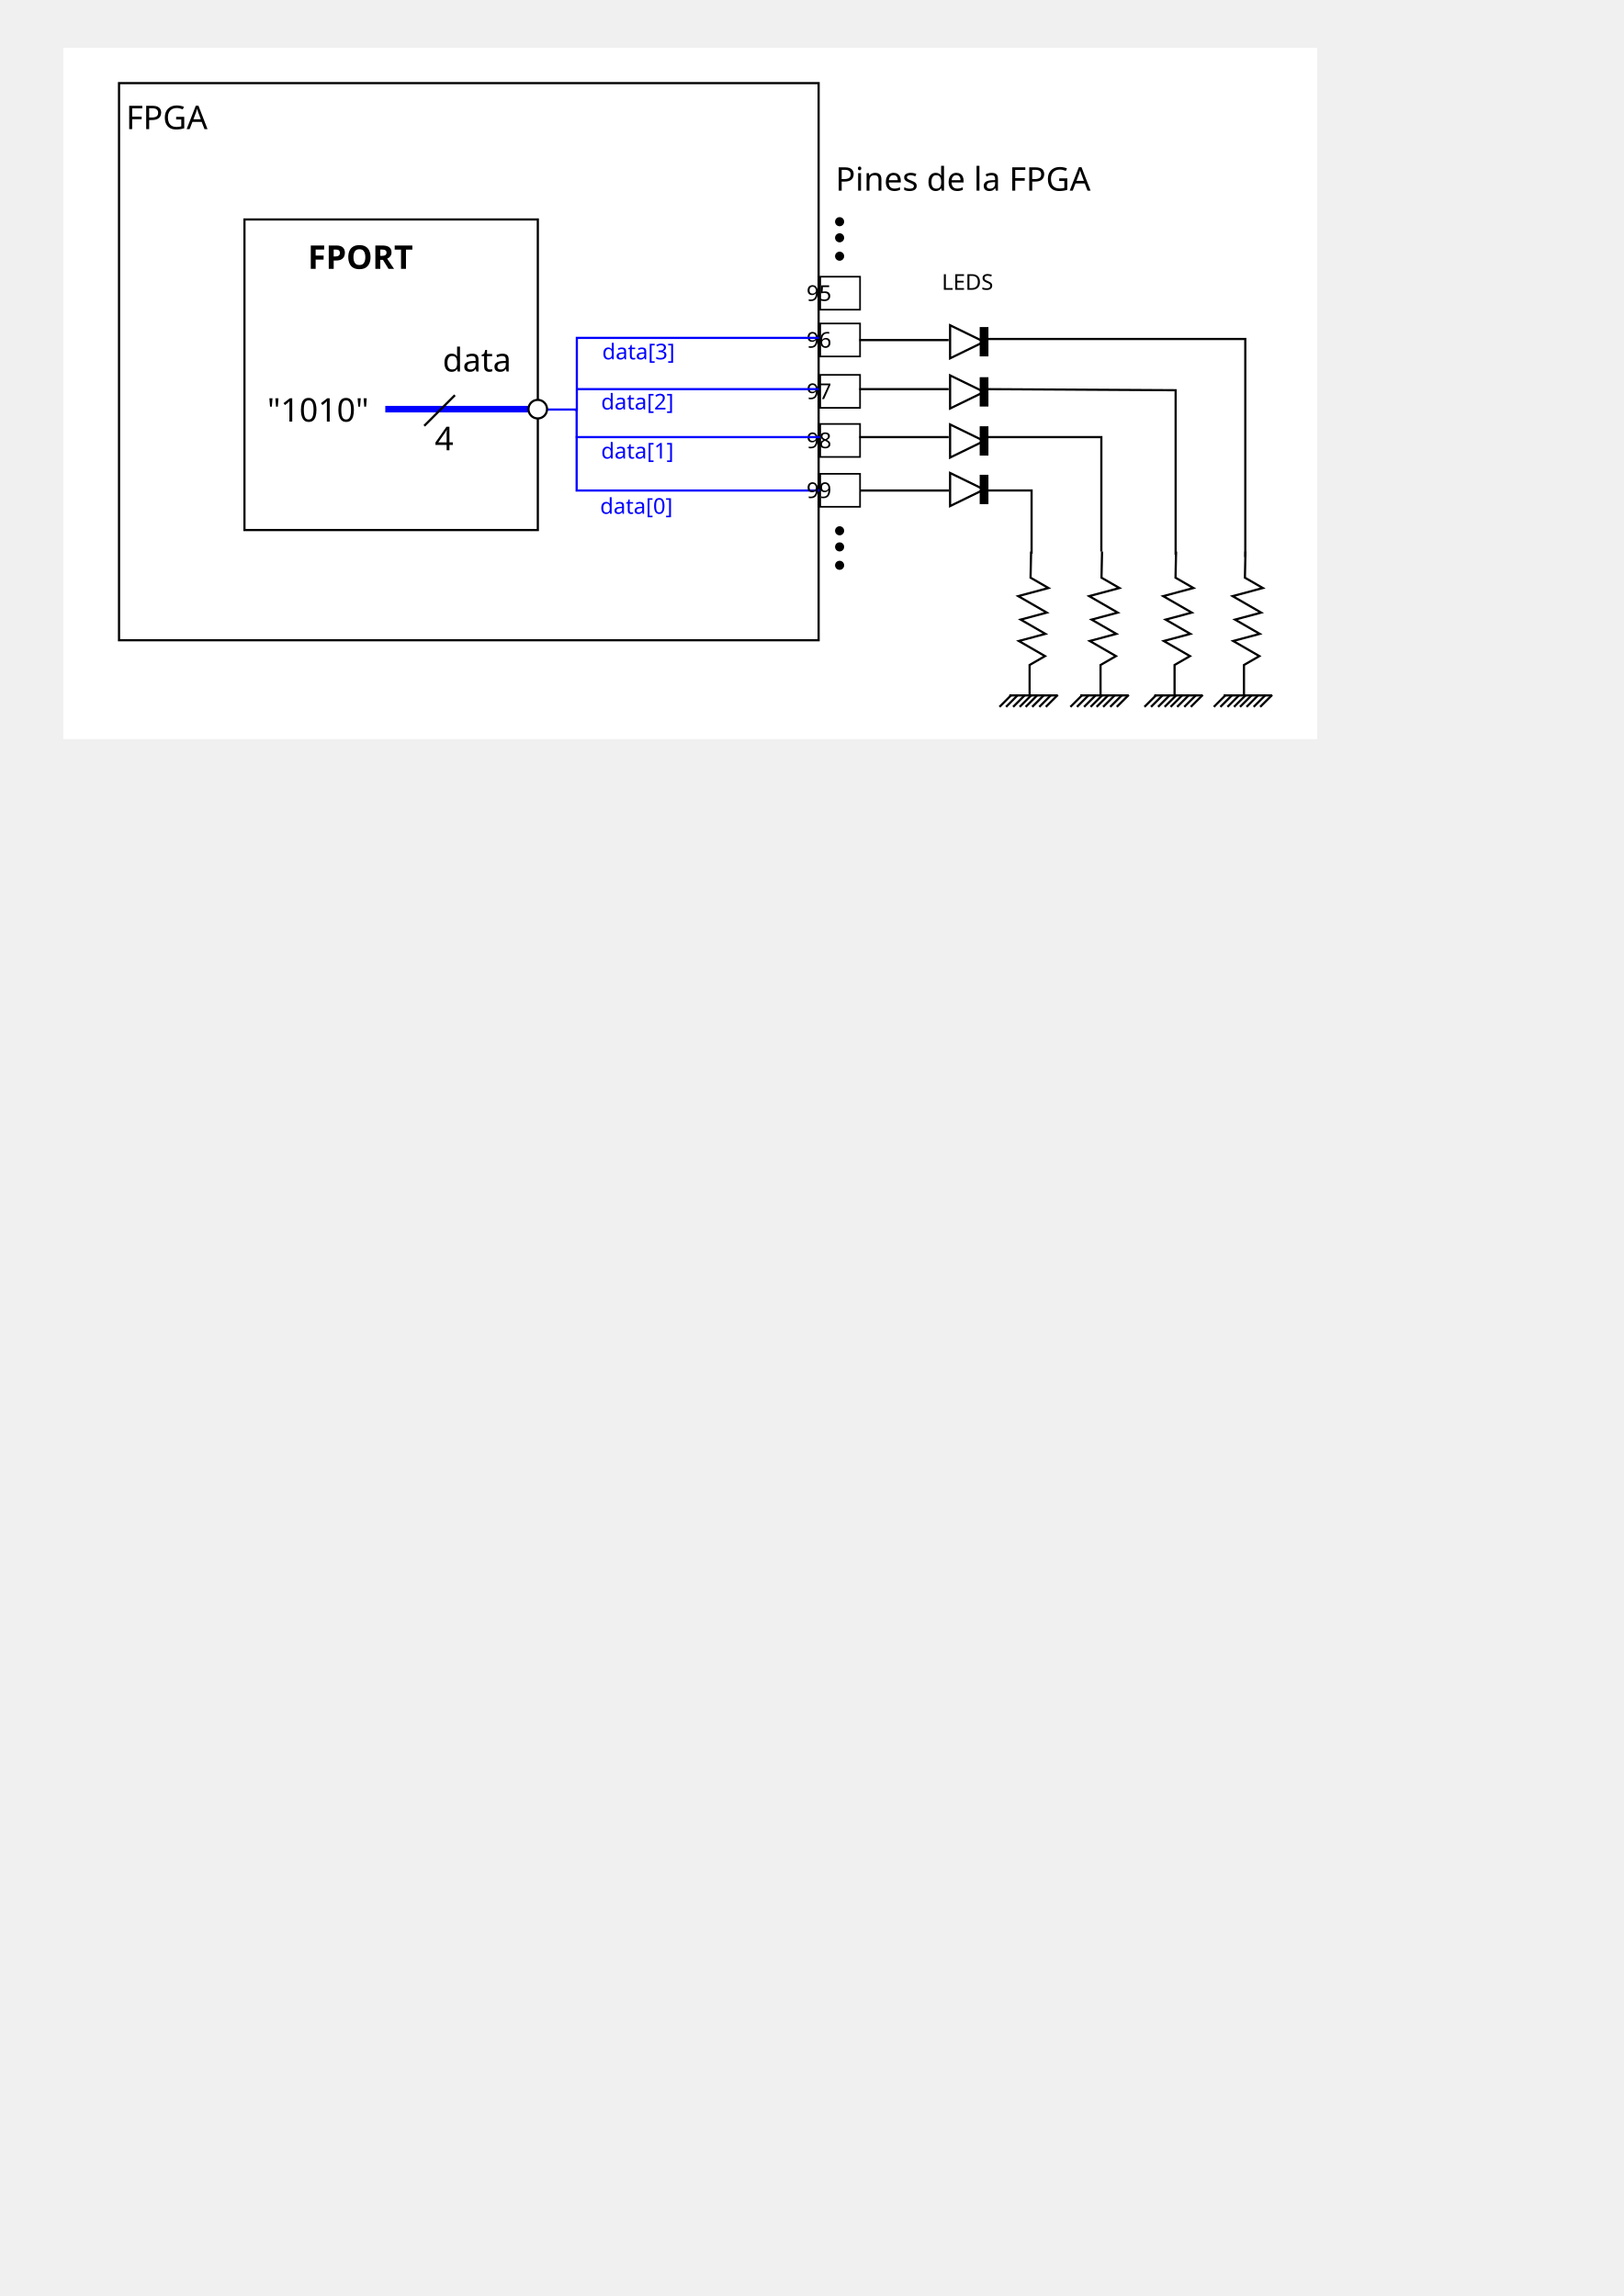
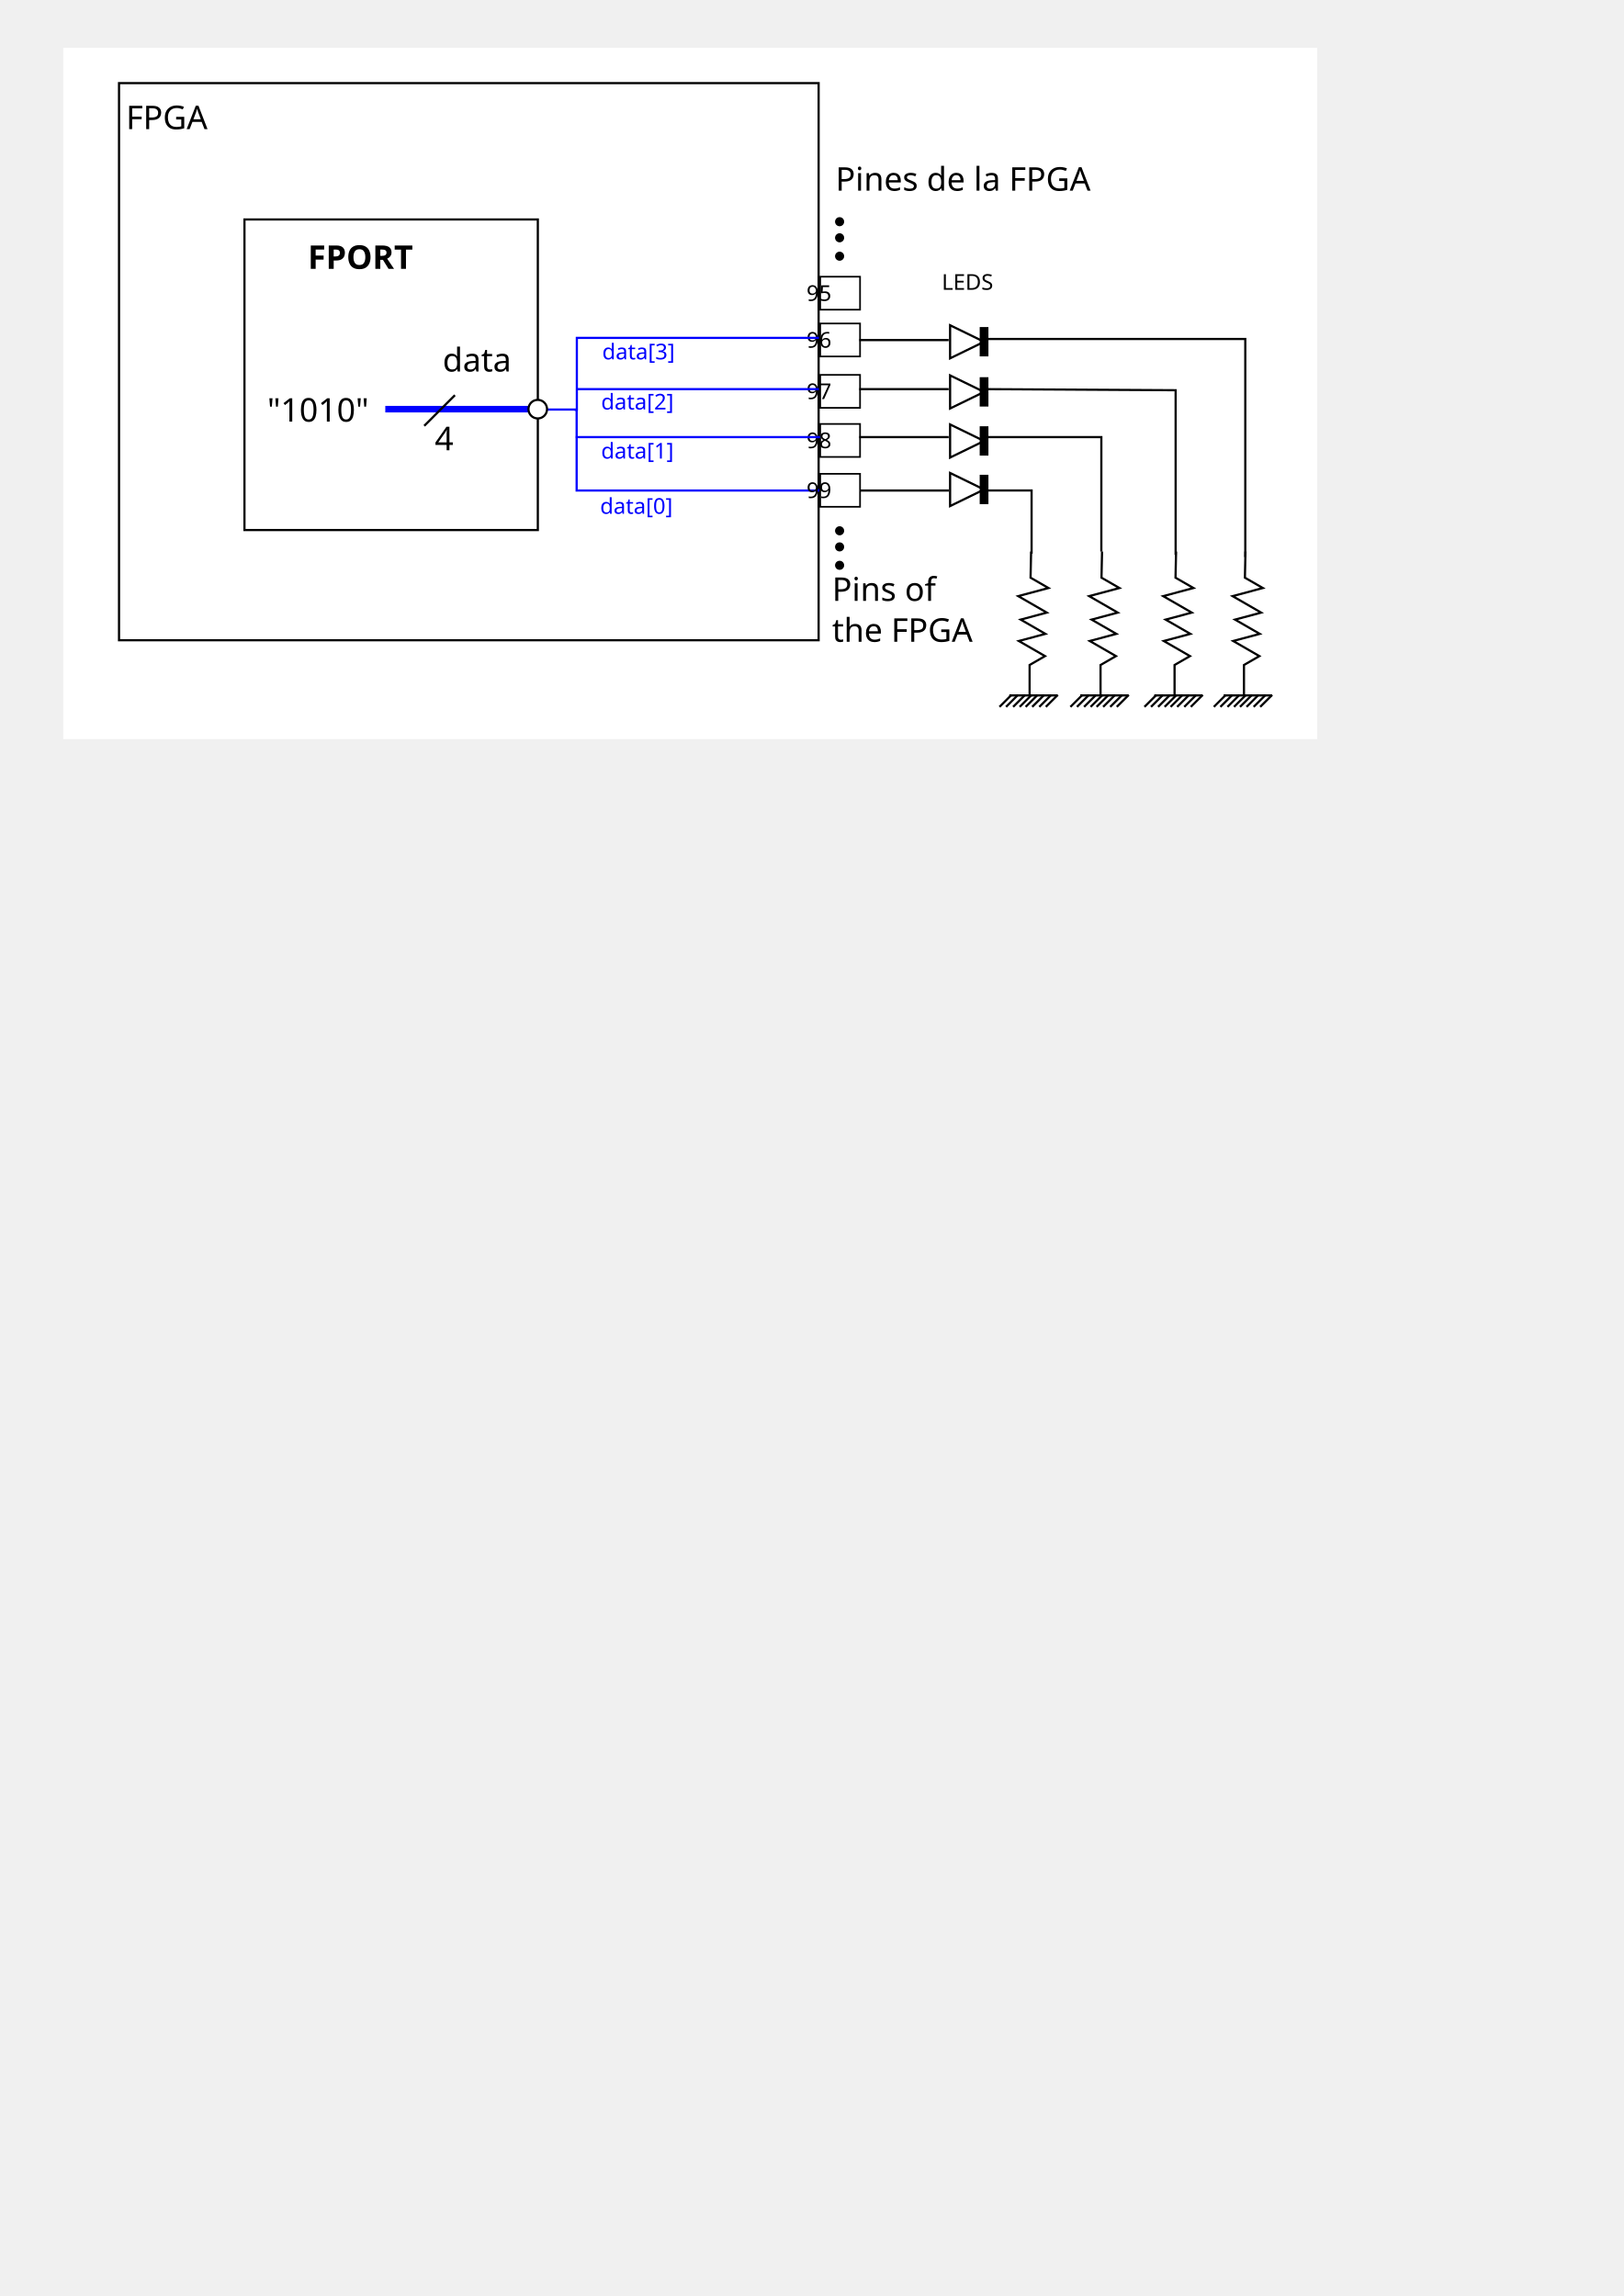
<svg xmlns="http://www.w3.org/2000/svg" width="210mm" height="297mm" viewBox="0 0 744.094 1052.362" id="svg2" version="1.1">
  <defs id="defs4">
    <marker orient="auto" refY="0.0" refX="0.0" id="Arrow2Mend" style="overflow:visible;">
      <path id="path4474" style="fill-rule:evenodd;stroke-width:0.625;stroke-linejoin:round;stroke:#000000;stroke-opacity:1;fill:#000000;fill-opacity:1" d="M 8.719,4.034 L -2.207,0.016 L 8.719,-4.002 C 6.973,-1.63 6.983,1.616 8.719,4.034 z " transform="scale(0.6) rotate(180) translate(0,0)" />
    </marker>
  </defs>
  <g id="layer1">
    <rect style="fill:#ffffff;stroke:none;stroke-width:3;stroke-miterlimit:4;stroke-dasharray:none;stroke-opacity:1" id="rect3976" width="574.674" height="316.82" x="28.984" y="21.948" />
    <rect style="fill:#ffffff;stroke:#000000;stroke-width:1;stroke-opacity:1" id="rect3344" width="320.608" height="255.354" x="54.544" y="38.097" />
    <rect style="fill:#ffffff;stroke:#000000;stroke-width:0.763;stroke-opacity:1" id="rect4268" width="18.262" height="15.115" x="375.873" y="126.824" />
    <path style="fill:none;fill-rule:evenodd;stroke:#0000ff;stroke-width:1px;stroke-linecap:butt;stroke-linejoin:miter;stroke-opacity:1" d="m 245.812,187.71 18.445,0 0,37.119 111.167,0 0,-0.703" id="path4437" />
    <text xml:space="preserve" style="font-style:normal;font-weight:normal;font-size:15px;line-height:125%;font-family:sans-serif;text-align:center;letter-spacing:0px;word-spacing:0px;text-anchor:middle;fill:#000000;fill-opacity:1;stroke:none;stroke-width:1px;stroke-linecap:butt;stroke-linejoin:miter;stroke-opacity:1" x="86.191" y="59.192" id="text3336-1">
      <tspan x="86.191" y="59.192" id="tspan4162-7" style="text-align:center;text-anchor:middle">FPGA</tspan>
    </text>
    <text xml:space="preserve" style="font-style:normal;font-weight:normal;font-size:15px;line-height:125%;font-family:sans-serif;text-align:center;letter-spacing:0px;word-spacing:0px;text-anchor:middle;fill:#000000;fill-opacity:1;stroke:none;stroke-width:1px;stroke-linecap:butt;stroke-linejoin:miter;stroke-opacity:1" x="385.074" y="137.919" id="text3336-1-5">
      <tspan x="385.074" y="137.919" id="tspan4162-7-2" style="font-size:10px;text-align:center;text-anchor:middle">95</tspan>
    </text>
    <rect style="fill:#ffffff;stroke:#000000;stroke-width:0.763;stroke-opacity:1" id="rect4268-2" width="18.262" height="15.115" x="375.873" y="148.268" />
    <text xml:space="preserve" style="font-style:normal;font-weight:normal;font-size:15px;line-height:125%;font-family:sans-serif;text-align:center;letter-spacing:0px;word-spacing:0px;text-anchor:middle;fill:#000000;fill-opacity:1;stroke:none;stroke-width:1px;stroke-linecap:butt;stroke-linejoin:miter;stroke-opacity:1" x="385.074" y="159.363" id="text3336-1-5-6">
      <tspan x="385.074" y="159.363" id="tspan4162-7-2-8" style="font-size:10px;text-align:center;text-anchor:middle">96</tspan>
    </text>
    <rect style="fill:#ffffff;stroke:#000000;stroke-width:0.763;stroke-opacity:1" id="rect4268-2-1" width="18.262" height="15.115" x="375.873" y="171.822" />
    <text xml:space="preserve" style="font-style:normal;font-weight:normal;font-size:15px;line-height:125%;font-family:sans-serif;text-align:center;letter-spacing:0px;word-spacing:0px;text-anchor:middle;fill:#000000;fill-opacity:1;stroke:none;stroke-width:1px;stroke-linecap:butt;stroke-linejoin:miter;stroke-opacity:1" x="385.074" y="182.917" id="text3336-1-5-6-1">
      <tspan x="385.074" y="182.917" id="tspan4162-7-2-8-0" style="font-size:10px;text-align:center;text-anchor:middle">97</tspan>
    </text>
    <rect style="fill:#ffffff;stroke:#000000;stroke-width:0.763;stroke-opacity:1" id="rect4268-2-1-5" width="18.262" height="15.115" x="375.873" y="194.321" />
    <text xml:space="preserve" style="font-style:normal;font-weight:normal;font-size:15px;line-height:125%;font-family:sans-serif;text-align:center;letter-spacing:0px;word-spacing:0px;text-anchor:middle;fill:#000000;fill-opacity:1;stroke:none;stroke-width:1px;stroke-linecap:butt;stroke-linejoin:miter;stroke-opacity:1" x="385.074" y="205.416" id="text3336-1-5-6-1-7">
      <tspan x="385.074" y="205.416" id="tspan4162-7-2-8-0-7" style="font-size:10px;text-align:center;text-anchor:middle">98</tspan>
    </text>
    <rect style="fill:#ffffff;stroke:#000000;stroke-width:0.763;stroke-opacity:1" id="rect4268-2-1-5-0" width="18.262" height="15.115" x="375.873" y="217.171" />
    <text xml:space="preserve" style="font-style:normal;font-weight:normal;font-size:15px;line-height:125%;font-family:sans-serif;text-align:center;letter-spacing:0px;word-spacing:0px;text-anchor:middle;fill:#000000;fill-opacity:1;stroke:none;stroke-width:1px;stroke-linecap:butt;stroke-linejoin:miter;stroke-opacity:1" x="385.074" y="228.266" id="text3336-1-5-6-1-7-6">
      <tspan x="385.074" y="228.266" id="tspan4162-7-2-8-0-7-0" style="font-size:10px;text-align:center;text-anchor:middle">99</tspan>
    </text>
    <circle style="fill:#000000;stroke:#000000;stroke-width:0.597;stroke-opacity:1" id="path4354" cx="384.765" cy="243.284" r="1.784" />
    <circle style="fill:#000000;stroke:#000000;stroke-width:0.597;stroke-opacity:1" id="path4354-3" cx="384.765" cy="250.667" r="1.784" />
    <circle style="fill:#000000;stroke:#000000;stroke-width:0.597;stroke-opacity:1" id="path4354-3-0" cx="384.765" cy="259.104" r="1.784" />
    <circle style="fill:#000000;stroke:#000000;stroke-width:0.597;stroke-opacity:1" id="path4354-37" cx="384.765" cy="101.612" r="1.784" />
    <circle style="fill:#000000;stroke:#000000;stroke-width:0.597;stroke-opacity:1" id="path4354-3-8" cx="384.765" cy="108.994" r="1.784" />
    <circle style="fill:#000000;stroke:#000000;stroke-width:0.597;stroke-opacity:1" id="path4354-3-0-8" cx="384.765" cy="117.431" r="1.784" />
    <text xml:space="preserve" style="font-style:normal;font-weight:normal;font-size:15px;line-height:125%;font-family:sans-serif;text-align:start;letter-spacing:0px;word-spacing:0px;text-anchor:start;fill:#000000;fill-opacity:1;stroke:none;stroke-width:1px;stroke-linecap:butt;stroke-linejoin:miter;stroke-opacity:1" x="382.905" y="87.403" id="text3336-1-55">
      <tspan x="382.905" y="87.403" id="tspan4162-7-8" style="text-align:start;text-anchor:start">Pines de la FPGA</tspan>
    </text>
    <g id="g4757" transform="matrix(0.4894619,0,0,0.4879047,216.7877,103.9918)">
      <path id="path4751" d="m 446.638,231.171 0,15.548 0,15.548 31.802,-15.548 z" style="fill:none;fill-rule:evenodd;stroke:#000000;stroke-width:2.046px;stroke-linecap:butt;stroke-linejoin:miter;stroke-opacity:1" />
      <path id="path4755" d="m 478.44,232.877 0,27.562" style="fill:none;fill-rule:evenodd;stroke:#000000;stroke-width:8.185;stroke-linecap:butt;stroke-linejoin:miter;stroke-miterlimit:4;stroke-dasharray:none;stroke-opacity:1" />
    </g>
    <text xml:space="preserve" style="font-style:normal;font-weight:normal;font-size:10px;line-height:125%;font-family:sans-serif;letter-spacing:0px;word-spacing:0px;fill:#000000;fill-opacity:1;stroke:none;stroke-width:1px;stroke-linecap:butt;stroke-linejoin:miter;stroke-opacity:1" x="431.58" y="132.823" id="text4425-2-5">
      <tspan x="431.58" y="132.823" id="tspan4435-5-2">LEDS</tspan>
    </text>
    <g id="g3804">
      <path id="path4779" d="m 472.524,252.786 -0.25,11.993 8.211,4.74 -13.853,3.712 13.089,7.557 -11.968,3.207 11.324,6.538 -12.175,3.262 11.996,6.926 -7.061,4.077 0,14.451" style="fill:none;fill-rule:evenodd;stroke:#000000;stroke-width:1px;stroke-linecap:butt;stroke-linejoin:miter;stroke-opacity:1" />
      <path id="path4781" d="m 462.53,318.749 22.112,0" style="fill:none;fill-rule:evenodd;stroke:#000000;stroke-width:1px;stroke-linecap:butt;stroke-linejoin:miter;stroke-opacity:1" />
      <path id="path4783-3" d="m 463.53,318.499 -5.497,5.497" style="fill:none;fill-rule:evenodd;stroke:#000000;stroke-width:1px;stroke-linecap:butt;stroke-linejoin:miter;stroke-opacity:1" />
      <path id="path4783-1-6" d="m 466.528,318.499 -5.497,5.497" style="fill:none;fill-rule:evenodd;stroke:#000000;stroke-width:1px;stroke-linecap:butt;stroke-linejoin:miter;stroke-opacity:1" />
      <path id="path4783-4-6" d="m 469.776,318.499 -5.497,5.497" style="fill:none;fill-rule:evenodd;stroke:#000000;stroke-width:1px;stroke-linecap:butt;stroke-linejoin:miter;stroke-opacity:1" />
      <path id="path4783-1-9-4" d="m 472.774,318.499 -5.497,5.497" style="fill:none;fill-rule:evenodd;stroke:#000000;stroke-width:1px;stroke-linecap:butt;stroke-linejoin:miter;stroke-opacity:1" />
      <path id="path4783-0" d="m 475.523,318.499 -5.497,5.497" style="fill:none;fill-rule:evenodd;stroke:#000000;stroke-width:1px;stroke-linecap:butt;stroke-linejoin:miter;stroke-opacity:1" />
      <path id="path4783-1-94" d="m 478.521,318.499 -5.497,5.497" style="fill:none;fill-rule:evenodd;stroke:#000000;stroke-width:1px;stroke-linecap:butt;stroke-linejoin:miter;stroke-opacity:1" />
      <path id="path4783-4-5" d="m 481.769,318.499 -5.497,5.497" style="fill:none;fill-rule:evenodd;stroke:#000000;stroke-width:1px;stroke-linecap:butt;stroke-linejoin:miter;stroke-opacity:1" />
      <path id="path4783-1-9-6" d="m 484.768,318.499 -5.497,5.497" style="fill:none;fill-rule:evenodd;stroke:#000000;stroke-width:1px;stroke-linecap:butt;stroke-linejoin:miter;stroke-opacity:1" />
    </g>
    <path style="fill:none;fill-rule:evenodd;stroke:#000000;stroke-width:1.02px;stroke-linecap:butt;stroke-linejoin:miter;stroke-opacity:1" d="m 394.276,224.832 40.568,0" id="path4898" />
    <path style="fill:none;fill-rule:evenodd;stroke:#000000;stroke-width:1px;stroke-linecap:butt;stroke-linejoin:miter;stroke-opacity:1" d="m 451.303,224.81 21.445,0 0,28.975" id="path4900" />
    <text xml:space="preserve" style="font-style:normal;font-weight:normal;font-size:15px;line-height:125%;font-family:sans-serif;text-align:center;letter-spacing:0px;word-spacing:0px;text-anchor:middle;fill:#000000;fill-opacity:1;stroke:none;stroke-width:1px;stroke-linecap:butt;stroke-linejoin:miter;stroke-opacity:1" x="174.919" y="123.221" id="text3336-4">
      <tspan x="174.919" y="123.221" id="tspan4162-3" style="font-style:normal;font-variant:normal;font-weight:bold;font-stretch:normal;font-family:sans-serif;-inkscape-font-specification:'sans-serif Bold'">FPORT</tspan>
    </text>
    <rect id="rect3340-6" width="134.439" height="142.356" x="112.03" y="100.587" style="fill:none;stroke:#000000;stroke-width:1;stroke-opacity:1" />
    <text xml:space="preserve" style="font-style:normal;font-weight:normal;font-size:40px;line-height:125%;font-family:sans-serif;letter-spacing:0px;word-spacing:0px;fill:#000000;fill-opacity:1;stroke:none;stroke-width:1px;stroke-linecap:butt;stroke-linejoin:miter;stroke-opacity:1" x="202.848" y="170.279" id="text4136-9">
      <tspan id="tspan4138-4" x="202.848" y="170.279" style="font-size:15px">data</tspan>
    </text>
    <path style="fill:none;fill-rule:evenodd;stroke:#0000ff;stroke-width:3;stroke-linecap:butt;stroke-linejoin:miter;stroke-miterlimit:4;stroke-dasharray:none;stroke-opacity:1" d="m 176.57,187.534 66.032,0" id="path4140-6" />
    <circle style="fill:#ffffff;stroke:#000000;stroke-opacity:1" id="path4142-3" cx="246.436" cy="187.534" r="4.26" />
    <text xml:space="preserve" style="font-style:normal;font-weight:normal;font-size:40px;line-height:125%;font-family:sans-serif;letter-spacing:0px;word-spacing:0px;fill:#000000;fill-opacity:1;stroke:none;stroke-width:1px;stroke-linecap:butt;stroke-linejoin:miter;stroke-opacity:1" x="122.478" y="193.243" id="text4136-7-5">
      <tspan id="tspan4138-0-7" x="122.478" y="193.243" style="font-size:15px">"1010"</tspan>
    </text>
    <path style="fill:none;fill-rule:evenodd;stroke:#000000;stroke-width:1px;stroke-linecap:butt;stroke-linejoin:miter;stroke-opacity:1" d="m 194.413,195.186 13.71,-13.71 -0.352,-0.352" id="path4144" />
    <text xml:space="preserve" style="font-style:normal;font-weight:normal;font-size:40px;line-height:125%;font-family:sans-serif;letter-spacing:0px;word-spacing:0px;fill:#000000;fill-opacity:1;stroke:none;stroke-width:1px;stroke-linecap:butt;stroke-linejoin:miter;stroke-opacity:1" x="199.242" y="206.376" id="text4136-7-8">
      <tspan id="tspan4138-0-5" x="199.242" y="206.376" style="font-size:15px">4</tspan>
    </text>
    <text xml:space="preserve" style="font-style:normal;font-weight:normal;font-size:40px;line-height:125%;font-family:sans-serif;letter-spacing:0px;word-spacing:0px;fill:#0000ff;fill-opacity:1;stroke:none;stroke-width:1px;stroke-linecap:butt;stroke-linejoin:miter;stroke-opacity:1" x="275.005" y="235.501" id="text4136-9-1">
      <tspan id="tspan4138-4-0" x="275.005" y="235.501" style="font-size:10px;fill:#0000ff">data[0]</tspan>
    </text>
    <path style="fill:#0000ff;fill-rule:evenodd;stroke:#0000ff;stroke-width:1px;stroke-linecap:butt;stroke-linejoin:miter;stroke-opacity:1" d="m 375.787,200.346 -111.936,0" id="path3651" />
    <path style="fill:none;fill-rule:evenodd;stroke:#0000ff;stroke-width:1px;stroke-linecap:butt;stroke-linejoin:miter;stroke-opacity:1" d="m 375.287,154.872 -110.937,0 0,32.981 -0.999,0" id="path3653" />
    <path style="fill:none;fill-rule:evenodd;stroke:#0000ff;stroke-width:1px;stroke-linecap:butt;stroke-linejoin:miter;stroke-opacity:1" d="m 375.287,178.359 -110.937,0" id="path3655" />
    <text xml:space="preserve" style="font-style:normal;font-weight:normal;font-size:40px;line-height:125%;font-family:sans-serif;letter-spacing:0px;word-spacing:0px;fill:#0000ff;fill-opacity:1;stroke:none;stroke-width:1px;stroke-linecap:butt;stroke-linejoin:miter;stroke-opacity:1" x="275.47" y="210.186" id="text4136-9-1-6">
      <tspan id="tspan4138-4-0-4" x="275.47" y="210.186" style="font-size:10px;fill:#0000ff">data[1]</tspan>
    </text>
    <text xml:space="preserve" style="font-style:normal;font-weight:normal;font-size:40px;line-height:125%;font-family:sans-serif;letter-spacing:0px;word-spacing:0px;fill:#0000ff;fill-opacity:1;stroke:none;stroke-width:1px;stroke-linecap:butt;stroke-linejoin:miter;stroke-opacity:1" x="275.47" y="187.699" id="text4136-9-1-6-5">
      <tspan id="tspan4138-4-0-4-6" x="275.47" y="187.699" style="font-size:10px;fill:#0000ff">data[2]</tspan>
    </text>
    <text xml:space="preserve" style="font-style:normal;font-weight:normal;font-size:40px;line-height:125%;font-family:sans-serif;letter-spacing:0px;word-spacing:0px;fill:#0000ff;fill-opacity:1;stroke:none;stroke-width:1px;stroke-linecap:butt;stroke-linejoin:miter;stroke-opacity:1" x="275.97" y="164.712" id="text4136-9-1-6-5-2">
      <tspan id="tspan4138-4-0-4-6-9" x="275.97" y="164.712" style="font-size:10px;fill:#0000ff">data[3]</tspan>
    </text>
    <g id="g4757-3" transform="matrix(0.4894619,0,0,0.4879047,216.7877,81.75446)">
      <path id="path4751-1" d="m 446.638,231.171 0,15.548 0,15.548 31.802,-15.548 z" style="fill:none;fill-rule:evenodd;stroke:#000000;stroke-width:2.046px;stroke-linecap:butt;stroke-linejoin:miter;stroke-opacity:1" />
      <path id="path4755-7" d="m 478.44,232.877 0,27.562" style="fill:none;fill-rule:evenodd;stroke:#000000;stroke-width:8.185;stroke-linecap:butt;stroke-linejoin:miter;stroke-miterlimit:4;stroke-dasharray:none;stroke-opacity:1" />
    </g>
    <g id="g4757-3-8" transform="matrix(0.4894619,0,0,0.4879047,216.7877,59.26724)">
      <path id="path4751-1-1" d="m 446.638,231.171 0,15.548 0,15.548 31.802,-15.548 z" style="fill:none;fill-rule:evenodd;stroke:#000000;stroke-width:2.046px;stroke-linecap:butt;stroke-linejoin:miter;stroke-opacity:1" />
      <path id="path4755-7-8" d="m 478.44,232.877 0,27.562" style="fill:none;fill-rule:evenodd;stroke:#000000;stroke-width:8.185;stroke-linecap:butt;stroke-linejoin:miter;stroke-miterlimit:4;stroke-dasharray:none;stroke-opacity:1" />
    </g>
    <g id="g4757-3-8-2" transform="matrix(0.4894619,0,0,0.4879047,216.7877,36.2803)">
      <path id="path4751-1-1-8" d="m 446.638,231.171 0,15.548 0,15.548 31.802,-15.548 z" style="fill:none;fill-rule:evenodd;stroke:#000000;stroke-width:2.046px;stroke-linecap:butt;stroke-linejoin:miter;stroke-opacity:1" />
      <path id="path4755-7-8-1" d="m 478.44,232.877 0,27.562" style="fill:none;fill-rule:evenodd;stroke:#000000;stroke-width:8.185;stroke-linecap:butt;stroke-linejoin:miter;stroke-miterlimit:4;stroke-dasharray:none;stroke-opacity:1" />
    </g>
    <g transform="translate(32.50845,-1.1985835e-6)" id="g3804-5">
      <path id="path4779-1" d="m 472.524,252.786 -0.25,11.993 8.211,4.74 -13.853,3.712 13.089,7.557 -11.968,3.207 11.324,6.538 -12.175,3.262 11.996,6.926 -7.061,4.077 0,14.451" style="fill:none;fill-rule:evenodd;stroke:#000000;stroke-width:1px;stroke-linecap:butt;stroke-linejoin:miter;stroke-opacity:1" />
      <path id="path4781-0" d="m 462.53,318.749 22.112,0" style="fill:none;fill-rule:evenodd;stroke:#000000;stroke-width:1px;stroke-linecap:butt;stroke-linejoin:miter;stroke-opacity:1" />
      <path id="path4783-3-9" d="m 463.53,318.499 -5.497,5.497" style="fill:none;fill-rule:evenodd;stroke:#000000;stroke-width:1px;stroke-linecap:butt;stroke-linejoin:miter;stroke-opacity:1" />
      <path id="path4783-1-6-1" d="m 466.528,318.499 -5.497,5.497" style="fill:none;fill-rule:evenodd;stroke:#000000;stroke-width:1px;stroke-linecap:butt;stroke-linejoin:miter;stroke-opacity:1" />
      <path id="path4783-4-6-7" d="m 469.776,318.499 -5.497,5.497" style="fill:none;fill-rule:evenodd;stroke:#000000;stroke-width:1px;stroke-linecap:butt;stroke-linejoin:miter;stroke-opacity:1" />
      <path id="path4783-1-9-4-4" d="m 472.774,318.499 -5.497,5.497" style="fill:none;fill-rule:evenodd;stroke:#000000;stroke-width:1px;stroke-linecap:butt;stroke-linejoin:miter;stroke-opacity:1" />
      <path id="path4783-0-7" d="m 475.523,318.499 -5.497,5.497" style="fill:none;fill-rule:evenodd;stroke:#000000;stroke-width:1px;stroke-linecap:butt;stroke-linejoin:miter;stroke-opacity:1" />
      <path id="path4783-1-94-6" d="m 478.521,318.499 -5.497,5.497" style="fill:none;fill-rule:evenodd;stroke:#000000;stroke-width:1px;stroke-linecap:butt;stroke-linejoin:miter;stroke-opacity:1" />
      <path id="path4783-4-5-0" d="m 481.769,318.499 -5.497,5.497" style="fill:none;fill-rule:evenodd;stroke:#000000;stroke-width:1px;stroke-linecap:butt;stroke-linejoin:miter;stroke-opacity:1" />
      <path id="path4783-1-9-6-3" d="m 484.768,318.499 -5.497,5.497" style="fill:none;fill-rule:evenodd;stroke:#000000;stroke-width:1px;stroke-linecap:butt;stroke-linejoin:miter;stroke-opacity:1" />
    </g>
    <g transform="translate(66.43031,-1.1985835e-6)" id="g3804-5-2">
      <path id="path4779-1-7" d="m 472.524,252.786 -0.25,11.993 8.211,4.74 -13.853,3.712 13.089,7.557 -11.968,3.207 11.324,6.538 -12.175,3.262 11.996,6.926 -7.061,4.077 0,14.451" style="fill:none;fill-rule:evenodd;stroke:#000000;stroke-width:1px;stroke-linecap:butt;stroke-linejoin:miter;stroke-opacity:1" />
      <path id="path4781-0-2" d="m 462.53,318.749 22.112,0" style="fill:none;fill-rule:evenodd;stroke:#000000;stroke-width:1px;stroke-linecap:butt;stroke-linejoin:miter;stroke-opacity:1" />
      <path id="path4783-3-9-3" d="m 463.53,318.499 -5.497,5.497" style="fill:none;fill-rule:evenodd;stroke:#000000;stroke-width:1px;stroke-linecap:butt;stroke-linejoin:miter;stroke-opacity:1" />
      <path id="path4783-1-6-1-7" d="m 466.528,318.499 -5.497,5.497" style="fill:none;fill-rule:evenodd;stroke:#000000;stroke-width:1px;stroke-linecap:butt;stroke-linejoin:miter;stroke-opacity:1" />
      <path id="path4783-4-6-7-0" d="m 469.776,318.499 -5.497,5.497" style="fill:none;fill-rule:evenodd;stroke:#000000;stroke-width:1px;stroke-linecap:butt;stroke-linejoin:miter;stroke-opacity:1" />
      <path id="path4783-1-9-4-4-7" d="m 472.774,318.499 -5.497,5.497" style="fill:none;fill-rule:evenodd;stroke:#000000;stroke-width:1px;stroke-linecap:butt;stroke-linejoin:miter;stroke-opacity:1" />
      <path id="path4783-0-7-4" d="m 475.523,318.499 -5.497,5.497" style="fill:none;fill-rule:evenodd;stroke:#000000;stroke-width:1px;stroke-linecap:butt;stroke-linejoin:miter;stroke-opacity:1" />
      <path id="path4783-1-94-6-8" d="m 478.521,318.499 -5.497,5.497" style="fill:none;fill-rule:evenodd;stroke:#000000;stroke-width:1px;stroke-linecap:butt;stroke-linejoin:miter;stroke-opacity:1" />
      <path id="path4783-4-5-0-1" d="m 481.769,318.499 -5.497,5.497" style="fill:none;fill-rule:evenodd;stroke:#000000;stroke-width:1px;stroke-linecap:butt;stroke-linejoin:miter;stroke-opacity:1" />
      <path id="path4783-1-9-6-3-5" d="m 484.768,318.499 -5.497,5.497" style="fill:none;fill-rule:evenodd;stroke:#000000;stroke-width:1px;stroke-linecap:butt;stroke-linejoin:miter;stroke-opacity:1" />
    </g>
    <g transform="translate(98.23205,-1.1985835e-6)" id="g3804-5-2-2">
      <path id="path4779-1-7-3" d="m 472.524,252.786 -0.25,11.993 8.211,4.74 -13.853,3.712 13.089,7.557 -11.968,3.207 11.324,6.538 -12.175,3.262 11.996,6.926 -7.061,4.077 0,14.451" style="fill:none;fill-rule:evenodd;stroke:#000000;stroke-width:1px;stroke-linecap:butt;stroke-linejoin:miter;stroke-opacity:1" />
      <path id="path4781-0-2-3" d="m 462.53,318.749 22.112,0" style="fill:none;fill-rule:evenodd;stroke:#000000;stroke-width:1px;stroke-linecap:butt;stroke-linejoin:miter;stroke-opacity:1" />
      <path id="path4783-3-9-3-2" d="m 463.53,318.499 -5.497,5.497" style="fill:none;fill-rule:evenodd;stroke:#000000;stroke-width:1px;stroke-linecap:butt;stroke-linejoin:miter;stroke-opacity:1" />
      <path id="path4783-1-6-1-7-6" d="m 466.528,318.499 -5.497,5.497" style="fill:none;fill-rule:evenodd;stroke:#000000;stroke-width:1px;stroke-linecap:butt;stroke-linejoin:miter;stroke-opacity:1" />
      <path id="path4783-4-6-7-0-3" d="m 469.776,318.499 -5.497,5.497" style="fill:none;fill-rule:evenodd;stroke:#000000;stroke-width:1px;stroke-linecap:butt;stroke-linejoin:miter;stroke-opacity:1" />
      <path id="path4783-1-9-4-4-7-7" d="m 472.774,318.499 -5.497,5.497" style="fill:none;fill-rule:evenodd;stroke:#000000;stroke-width:1px;stroke-linecap:butt;stroke-linejoin:miter;stroke-opacity:1" />
      <path id="path4783-0-7-4-5" d="m 475.523,318.499 -5.497,5.497" style="fill:none;fill-rule:evenodd;stroke:#000000;stroke-width:1px;stroke-linecap:butt;stroke-linejoin:miter;stroke-opacity:1" />
      <path id="path4783-1-94-6-8-5" d="m 478.521,318.499 -5.497,5.497" style="fill:none;fill-rule:evenodd;stroke:#000000;stroke-width:1px;stroke-linecap:butt;stroke-linejoin:miter;stroke-opacity:1" />
      <path id="path4783-4-5-0-1-2" d="m 481.769,318.499 -5.497,5.497" style="fill:none;fill-rule:evenodd;stroke:#000000;stroke-width:1px;stroke-linecap:butt;stroke-linejoin:miter;stroke-opacity:1" />
      <path id="path4783-1-9-6-3-5-6" d="m 484.768,318.499 -5.497,5.497" style="fill:none;fill-rule:evenodd;stroke:#000000;stroke-width:1px;stroke-linecap:butt;stroke-linejoin:miter;stroke-opacity:1" />
    </g>
    <path style="fill:none;fill-rule:evenodd;stroke:#000000;stroke-width:1px;stroke-linecap:butt;stroke-linejoin:miter;stroke-opacity:1" d="m 393.776,200.346 40.977,0" id="path3951" />
    <path style="fill:none;fill-rule:evenodd;stroke:#000000;stroke-width:1px;stroke-linecap:butt;stroke-linejoin:miter;stroke-opacity:1" d="m 393.776,178.359 40.977,0" id="path3953" />
    <path style="fill:none;fill-rule:evenodd;stroke:#000000;stroke-width:1px;stroke-linecap:butt;stroke-linejoin:miter;stroke-opacity:1" d="m 393.776,155.871 40.977,0" id="path3953-7" />
    <path style="fill:none;fill-rule:evenodd;stroke:#000000;stroke-width:1px;stroke-linecap:butt;stroke-linejoin:miter;stroke-opacity:1" d="m 504.713,252.816 0,-52.47 -53.969,0" id="path3970" />
    <path style="fill:none;fill-rule:evenodd;stroke:#000000;stroke-width:1px;stroke-linecap:butt;stroke-linejoin:miter;stroke-opacity:1" d="m 450.744,178.359 88.011,0.5 0,75.457" id="path3972" />
    <path style="fill:none;fill-rule:evenodd;stroke:#000000;stroke-width:1px;stroke-linecap:butt;stroke-linejoin:miter;stroke-opacity:1" d="m 451.244,155.372 119.432,0 0,99.943" id="path3974" />
+     <text xml:space="preserve" style="font-style:normal;font-weight:normal;font-size:15px;line-height:125%;font-family:sans-serif;text-align:start;letter-spacing:0px;word-spacing:0px;text-anchor:start;fill:#000000;fill-opacity:1;stroke:none;stroke-width:1px;stroke-linecap:butt;stroke-linejoin:miter;stroke-opacity:1" x="381.331" y="275.399" id="text3336-1-55-5">
+       <tspan x="381.331" y="275.399" id="tspan4162-7-8-3" style="text-align:start;text-anchor:start">Pins of </tspan>
+       <tspan x="381.331" y="294.149" style="text-align:start;text-anchor:start" id="tspan3766">the FPGA</tspan>
+     </text>
  </g>
</svg>
